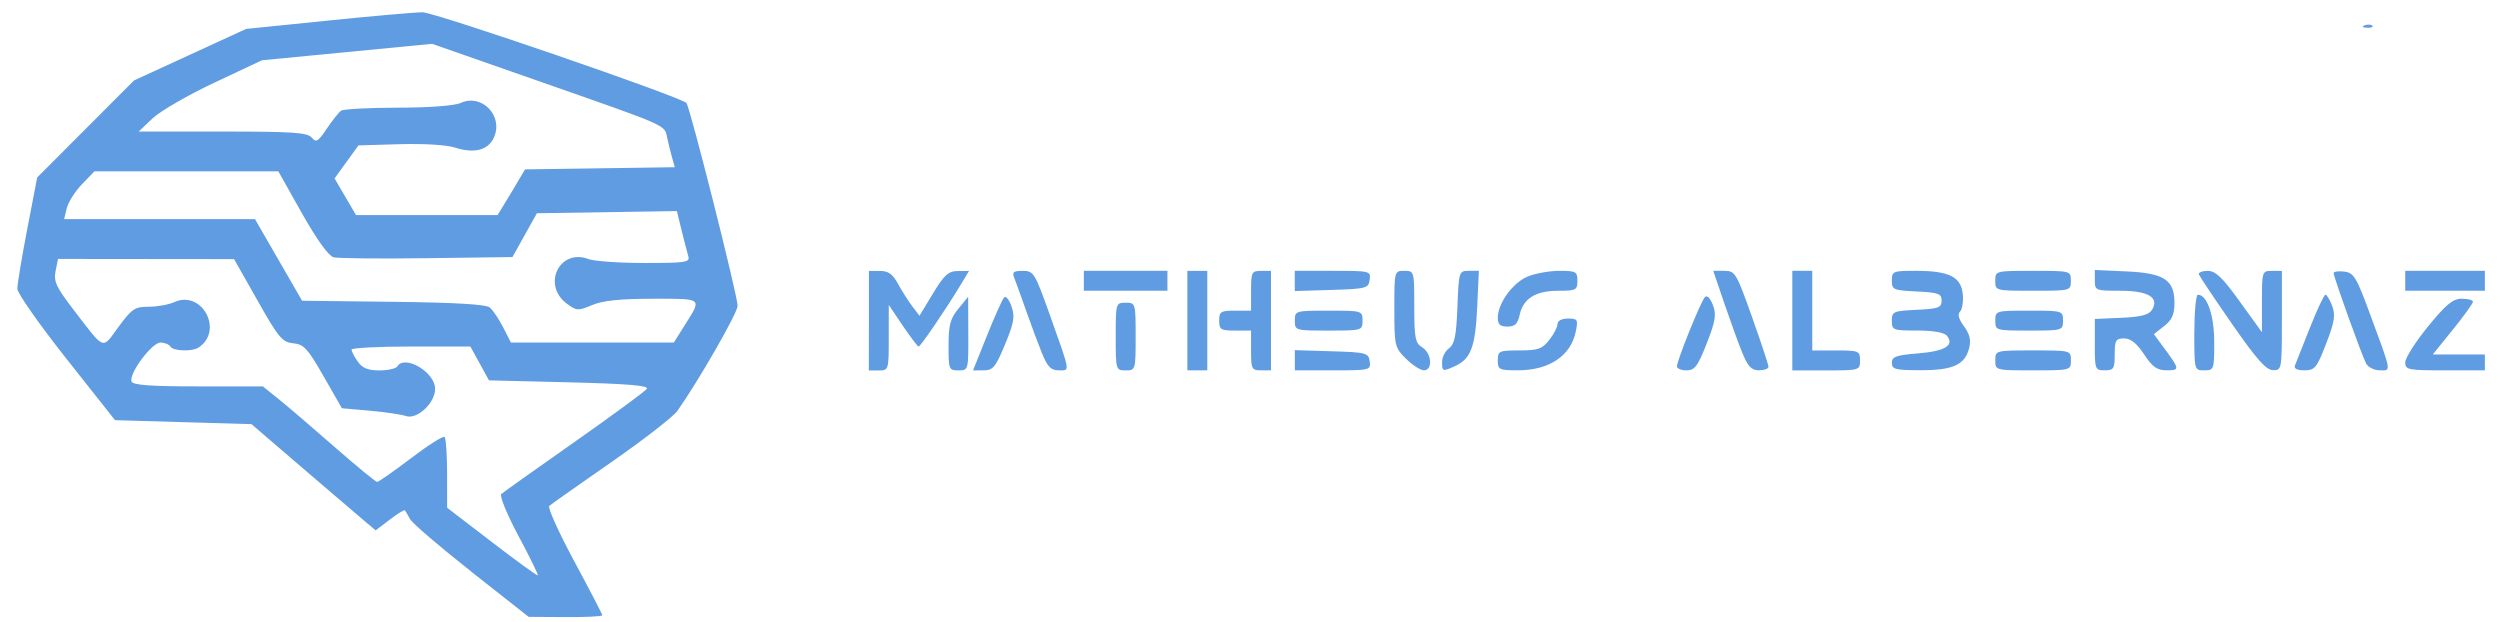
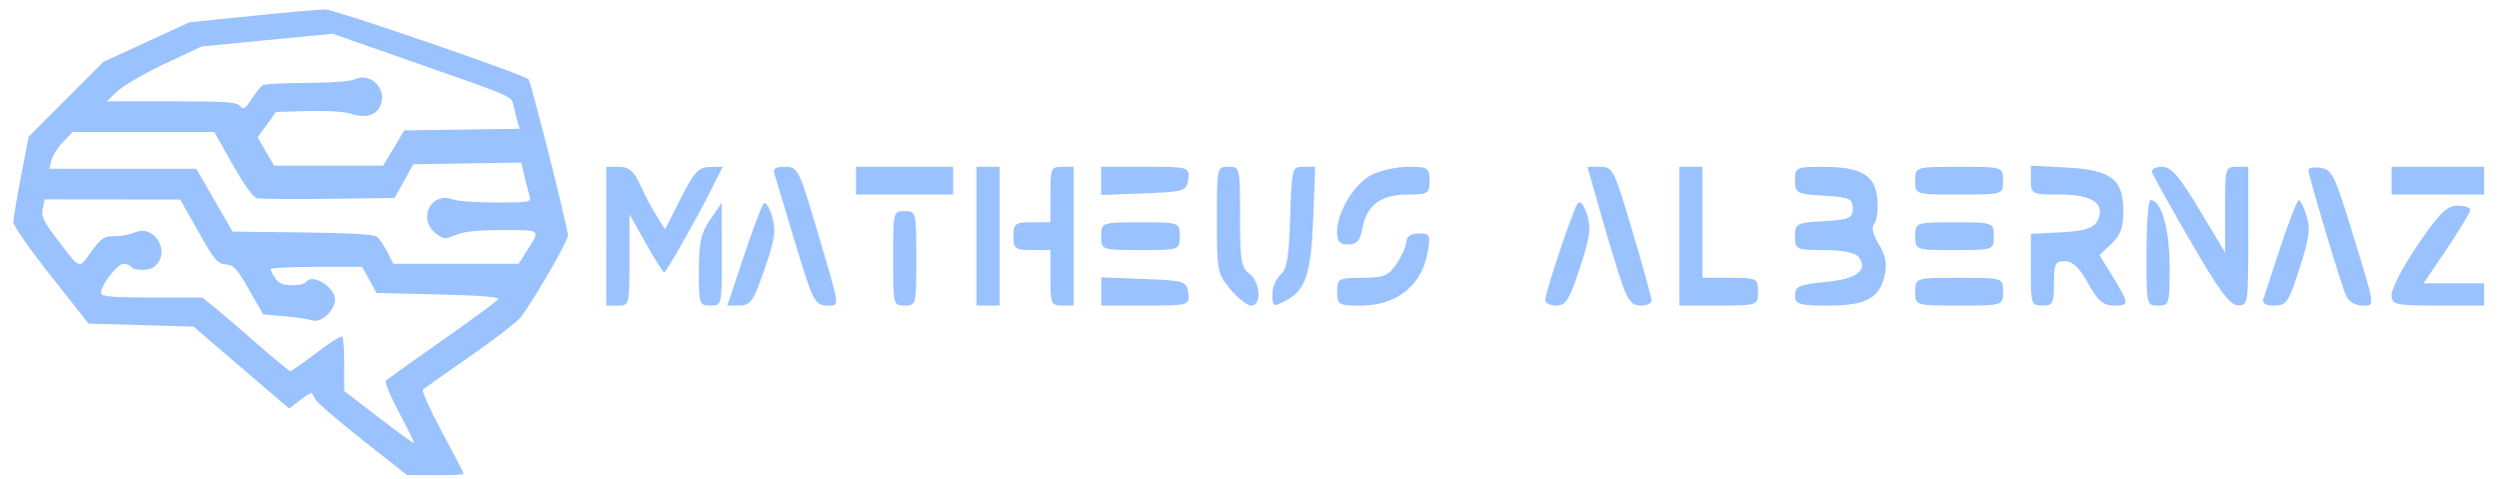
- <svg xmlns="http://www.w3.org/2000/svg" width="201" height="50" viewBox="0 0 53.181 13.229" version="1.1" id="svg5">
+ <svg xmlns="http://www.w3.org/2000/svg" width="261" height="50" viewBox="0 0 69.056 13.229" version="1.1" id="svg5">
  <defs id="defs2" />
  <g id="layer1" transform="translate(0,-283.7708)">
-     <path id="path1463" style="fill:#609ce1;fill-opacity:1;stroke-width:0.085" d="m 52.859,291.649 h -0.847 c -0.791,0 -0.847,-0.011 -0.847,-0.17 0,-0.093 0.218,-0.436 0.484,-0.762 0.389,-0.476 0.53,-0.592 0.72,-0.592 0.13,0 0.236,0.029 0.236,0.065 0,0.036 -0.192,0.302 -0.427,0.593 l -0.427,0.528 H 52.305 52.859 Z m 0,-1.693 h -0.847 -0.847 v -0.212 -0.212 H 52.012 52.859 Z m -2.394,-5.639 c -0.028,-0.028 -0.101,-0.031 -0.162,-0.007 -0.068,0.027 -0.047,0.047 0.051,0.051 0.089,0.004 0.139,-0.016 0.111,-0.044 z m -40.438,11.614 c -0.67,-0.527 -1.257,-1.03 -1.304,-1.117 -0.047,-0.087 -0.096,-0.172 -0.109,-0.188 -0.013,-0.016 -0.159,0.073 -0.324,0.199 l -0.299,0.228 -0.286,-0.241 c -0.157,-0.133 -0.752,-0.641 -1.321,-1.13 l -1.035,-0.889 -1.451,-0.042 -1.451,-0.042 -1.038,-1.312 c -0.571,-0.722 -1.039,-1.389 -1.04,-1.482 -0.001,-0.093 0.093,-0.664 0.21,-1.269 l 0.212,-1.1 1.03,-1.032 1.03,-1.032 1.192,-0.548 1.192,-0.548 1.738,-0.177 c 0.956,-0.098 1.863,-0.177 2.016,-0.177 0.26,0 5.494,1.799 5.613,1.93 0.075,0.082 1.089,4.099 1.089,4.314 0,0.149 -0.822,1.583 -1.28,2.234 -0.086,0.123 -0.719,0.614 -1.407,1.092 -0.688,0.478 -1.282,0.897 -1.32,0.931 -0.038,0.034 0.2,0.561 0.529,1.172 0.329,0.61 0.599,1.13 0.599,1.154 0,0.024 -0.352,0.042 -0.783,0.039 l -0.783,-0.005 -1.218,-0.959 z m 1,-0.764 c -0.241,-0.451 -0.405,-0.85 -0.364,-0.887 0.041,-0.036 0.741,-0.534 1.556,-1.106 0.815,-0.572 1.509,-1.082 1.542,-1.134 0.043,-0.067 -0.425,-0.106 -1.649,-0.136 l -1.71,-0.042 -0.198,-0.36 -0.198,-0.36 H 8.742 c -0.695,0 -1.264,0.03 -1.264,0.066 0,0.036 0.059,0.151 0.132,0.254 0.098,0.14 0.217,0.188 0.461,0.188 0.181,0 0.352,-0.038 0.381,-0.085 0.159,-0.257 0.804,0.124 0.804,0.476 0,0.302 -0.381,0.66 -0.619,0.58 -0.102,-0.034 -0.451,-0.086 -0.775,-0.114 l -0.589,-0.052 -0.388,-0.677 C 6.546,291.184 6.464,291.095 6.237,291.073 6.004,291.05 5.927,290.958 5.479,290.165 l -0.499,-0.882 -1.873,-0.002 -1.873,-0.002 -0.052,0.258 c -0.044,0.219 0.013,0.342 0.385,0.826 0.676,0.879 0.596,0.849 0.953,0.363 0.285,-0.388 0.347,-0.43 0.643,-0.43 0.18,0 0.425,-0.044 0.543,-0.098 0.589,-0.268 1.06,0.605 0.52,0.965 -0.137,0.091 -0.541,0.078 -0.601,-0.02 -0.029,-0.047 -0.124,-0.085 -0.213,-0.085 -0.181,0 -0.672,0.659 -0.614,0.826 0.027,0.079 0.389,0.106 1.415,0.106 h 1.378 l 0.342,0.275 c 0.188,0.151 0.722,0.609 1.187,1.016 0.465,0.407 0.871,0.741 0.903,0.741 0.032,0 0.355,-0.227 0.72,-0.504 0.364,-0.277 0.686,-0.48 0.715,-0.452 0.029,0.029 0.053,0.38 0.053,0.779 l 6.77e-4,0.727 0.952,0.73 c 0.523,0.402 0.963,0.721 0.977,0.708 0.014,-0.012 -0.172,-0.391 -0.413,-0.842 z m 3.524,-4.455 c 0.388,-0.614 0.419,-0.586 -0.662,-0.586 -0.694,0 -1.064,0.038 -1.292,0.134 -0.301,0.126 -0.333,0.124 -0.54,-0.03 -0.536,-0.4 -0.154,-1.183 0.463,-0.948 0.12,0.045 0.656,0.083 1.191,0.083 0.888,0 0.97,-0.013 0.93,-0.148 -0.024,-0.082 -0.089,-0.33 -0.143,-0.552 l -0.099,-0.404 -1.489,0.023 -1.489,0.023 -0.26,0.466 -0.26,0.466 -1.817,0.024 c -1,0.013 -1.894,0.005 -1.987,-0.019 -0.107,-0.027 -0.354,-0.37 -0.673,-0.934 L 5.921,287.416 H 3.964 2.008 l -0.265,0.275 c -0.146,0.151 -0.291,0.38 -0.322,0.508 l -0.057,0.233 H 3.394 5.424 l 0.501,0.868 0.501,0.868 1.937,0.023 c 1.318,0.015 1.975,0.054 2.056,0.121 0.065,0.054 0.193,0.244 0.284,0.422 l 0.165,0.323 h 1.733 1.733 z m -3.671,-2.851 0.289,-0.487 1.593,-0.023 1.593,-0.023 -0.054,-0.189 c -0.03,-0.104 -0.077,-0.298 -0.107,-0.431 -0.063,-0.29 0.078,-0.227 -2.79,-1.231 l -2.212,-0.774 -1.81,0.175 -1.81,0.175 -1.016,0.478 c -0.559,0.263 -1.149,0.604 -1.311,0.758 l -0.295,0.28 h 1.787 c 1.498,0 1.805,0.021 1.894,0.129 0.093,0.112 0.136,0.086 0.321,-0.191 0.118,-0.176 0.255,-0.347 0.305,-0.382 0.05,-0.034 0.594,-0.063 1.209,-0.064 0.665,-7.7e-4 1.205,-0.041 1.333,-0.1 0.452,-0.206 0.916,0.277 0.707,0.736 -0.122,0.268 -0.416,0.345 -0.817,0.216 -0.184,-0.06 -0.667,-0.09 -1.187,-0.075 l -0.877,0.026 -0.254,0.351 -0.254,0.351 0.228,0.39 0.228,0.39 h 1.506 1.506 z m 7.604,2.731 v -1.058 h 0.235 c 0.178,0 0.271,0.067 0.384,0.275 0.082,0.151 0.219,0.366 0.303,0.477 l 0.154,0.202 0.287,-0.475 c 0.239,-0.395 0.328,-0.475 0.527,-0.477 l 0.24,-0.002 -0.192,0.318 c -0.311,0.514 -0.841,1.291 -0.881,1.291 -0.02,0 -0.171,-0.2 -0.336,-0.443 l -0.299,-0.443 v 0.697 c 0,0.687 -0.003,0.697 -0.212,0.697 h -0.212 z m 1.694,0.529 c 3.38e-4,-0.436 0.037,-0.574 0.209,-0.783 l 0.208,-0.254 0.003,0.783 c 0.003,0.78 0.002,0.783 -0.209,0.783 -0.203,0 -0.212,-0.021 -0.211,-0.529 z m 0.818,-0.212 c 0.163,-0.407 0.327,-0.772 0.364,-0.811 0.037,-0.038 0.108,0.047 0.157,0.19 0.076,0.219 0.054,0.346 -0.138,0.81 -0.2,0.483 -0.256,0.551 -0.454,0.551 l -0.226,6.7e-4 0.297,-0.741 z m 1.171,0.381 c -0.08,-0.198 -0.233,-0.607 -0.339,-0.91 -0.106,-0.303 -0.22,-0.617 -0.253,-0.699 -0.049,-0.121 -0.015,-0.148 0.182,-0.148 0.232,0 0.256,0.04 0.581,0.952 0.439,1.236 0.428,1.164 0.185,1.164 -0.166,0 -0.239,-0.073 -0.355,-0.36 z m 1.567,-0.36 c 0,-0.711 0.003,-0.72 0.212,-0.72 0.209,0 0.212,0.009 0.212,0.72 0,0.711 -0.003,0.72 -0.212,0.72 -0.209,0 -0.212,-0.009 -0.212,-0.72 z m 1.524,-0.339 v -1.058 h 0.212 0.212 v 1.058 1.058 h -0.212 -0.212 z m 1.355,0.635 v -0.423 h -0.339 c -0.305,0 -0.339,-0.021 -0.339,-0.212 0,-0.191 0.034,-0.212 0.339,-0.212 h 0.339 v -0.423 c 0,-0.395 0.014,-0.423 0.212,-0.423 h 0.212 v 1.058 1.058 h -0.212 c -0.198,0 -0.212,-0.028 -0.212,-0.423 z m 0.931,0.208 v -0.215 l 0.783,0.024 c 0.739,0.023 0.785,0.035 0.81,0.215 0.026,0.186 0.009,0.191 -0.783,0.191 h -0.81 z m 2.364,-0.033 c -0.239,-0.239 -0.247,-0.275 -0.247,-1.058 0,-0.808 6.23e-4,-0.811 0.212,-0.811 0.21,0 0.212,0.006 0.212,0.761 0,0.67 0.02,0.774 0.169,0.867 0.204,0.127 0.23,0.488 0.036,0.488 -0.073,0 -0.245,-0.111 -0.381,-0.247 z m 0.769,0.066 c 0,-0.1 0.067,-0.23 0.148,-0.289 0.118,-0.086 0.154,-0.266 0.178,-0.877 0.029,-0.757 0.033,-0.769 0.243,-0.769 h 0.213 l -0.036,0.783 c -0.038,0.832 -0.136,1.091 -0.47,1.243 -0.267,0.121 -0.276,0.118 -0.276,-0.09 z m 1.185,-0.03 c 0,-0.2 0.026,-0.212 0.46,-0.212 0.396,0 0.484,-0.031 0.635,-0.223 0.097,-0.123 0.175,-0.275 0.175,-0.339 0,-0.068 0.091,-0.116 0.222,-0.116 0.205,0 0.218,0.021 0.168,0.27 -0.104,0.522 -0.563,0.831 -1.233,0.831 -0.4,0 -0.428,-0.014 -0.428,-0.212 z m 3.81,0.129 c 0,-0.125 0.51,-1.388 0.596,-1.476 0.045,-0.046 0.113,0.023 0.169,0.168 0.078,0.206 0.057,0.337 -0.131,0.818 -0.191,0.487 -0.255,0.573 -0.429,0.573 -0.112,0 -0.204,-0.037 -0.204,-0.083 z m 1.396,-0.277 c -0.081,-0.198 -0.254,-0.674 -0.385,-1.058 l -0.238,-0.699 h 0.238 c 0.227,0 0.254,0.045 0.587,0.983 0.192,0.541 0.35,1.017 0.35,1.058 0,0.042 -0.091,0.075 -0.202,0.075 -0.159,0 -0.234,-0.078 -0.349,-0.36 z m 1.059,-0.699 v -1.058 h 0.212 0.212 v 0.847 0.847 h 0.508 c 0.485,0 0.508,0.009 0.508,0.212 0,0.209 -0.009,0.212 -0.72,0.212 h -0.72 z m 2.117,0.901 c 0,-0.133 0.086,-0.165 0.561,-0.203 0.573,-0.046 0.778,-0.174 0.609,-0.377 -0.056,-0.068 -0.294,-0.109 -0.63,-0.109 -0.517,0 -0.54,-0.009 -0.54,-0.208 0,-0.196 0.031,-0.209 0.529,-0.233 0.464,-0.022 0.529,-0.046 0.529,-0.195 0,-0.149 -0.065,-0.172 -0.529,-0.195 -0.498,-0.024 -0.529,-0.037 -0.529,-0.233 0,-0.198 0.024,-0.208 0.529,-0.206 0.693,0.002 0.944,0.13 0.98,0.498 0.015,0.156 -0.011,0.322 -0.058,0.369 -0.057,0.057 -0.029,0.16 0.084,0.313 0.12,0.163 0.152,0.294 0.112,0.456 -0.091,0.363 -0.34,0.478 -1.03,0.478 -0.545,0 -0.616,-0.018 -0.616,-0.158 z m 2.201,-0.054 c 0,-0.211 0.003,-0.212 0.804,-0.212 0.802,0 0.804,7.6e-4 0.804,0.212 0,0.211 -0.003,0.212 -0.804,0.212 -0.802,0 -0.804,-7.6e-4 -0.804,-0.212 z m 2.117,-0.335 v -0.546 l 0.563,-0.025 c 0.414,-0.018 0.586,-0.062 0.651,-0.166 0.166,-0.264 -0.074,-0.409 -0.674,-0.409 -0.525,0 -0.54,-0.006 -0.54,-0.221 v -0.221 l 0.669,0.03 c 0.808,0.037 1.025,0.179 1.025,0.672 0,0.243 -0.053,0.361 -0.219,0.491 l -0.219,0.172 0.206,0.279 c 0.347,0.469 0.35,0.49 0.068,0.49 -0.207,0 -0.302,-0.067 -0.482,-0.339 -0.157,-0.237 -0.285,-0.339 -0.425,-0.339 -0.177,0 -0.2,0.039 -0.2,0.339 0,0.305 -0.021,0.339 -0.212,0.339 -0.204,0 -0.212,-0.02 -0.212,-0.546 z m 2.117,-0.258 c 0,-0.442 0.034,-0.804 0.075,-0.804 0.197,0 0.348,0.439 0.348,1.013 0,0.579 -0.006,0.596 -0.212,0.596 -0.211,0 -0.212,-0.003 -0.212,-0.804 z m 0.804,-0.179 c -0.373,-0.537 -0.69,-1.011 -0.706,-1.054 -0.016,-0.043 0.068,-0.078 0.185,-0.078 0.169,0 0.312,0.136 0.684,0.653 l 0.471,0.653 v -0.653 c 0,-0.641 0.004,-0.653 0.212,-0.653 h 0.212 v 1.058 c 0,1.042 -0.003,1.058 -0.19,1.054 -0.146,-0.003 -0.35,-0.234 -0.868,-0.98 z m 1.337,0.878 c 0.024,-0.058 0.167,-0.42 0.319,-0.804 0.152,-0.384 0.3,-0.699 0.329,-0.699 0.029,0 0.093,0.107 0.143,0.238 0.074,0.195 0.051,0.339 -0.129,0.804 -0.199,0.516 -0.24,0.566 -0.461,0.566 -0.16,0 -0.228,-0.036 -0.2,-0.106 z m 1.512,-0.042 c -0.095,-0.181 -0.69,-1.838 -0.69,-1.92 0,-0.033 0.101,-0.047 0.225,-0.033 0.202,0.024 0.258,0.115 0.539,0.876 0.479,1.298 0.466,1.225 0.218,1.225 -0.118,0 -0.249,-0.067 -0.292,-0.148 z m -22.788,-0.91 c 0,-0.209 0.009,-0.212 0.72,-0.212 0.711,0 0.72,0.002 0.72,0.212 0,0.209 -0.009,0.212 -0.72,0.212 -0.711,0 -0.72,-0.002 -0.72,-0.212 z m 14.901,0 c 0,-0.209 0.009,-0.212 0.72,-0.212 0.711,0 0.72,0.002 0.72,0.212 0,0.209 -0.009,0.212 -0.72,0.212 -0.711,0 -0.72,-0.002 -0.72,-0.212 z m -10.583,-0.064 c 5.08e-4,-0.304 0.317,-0.741 0.634,-0.873 0.16,-0.067 0.464,-0.122 0.675,-0.122 0.353,0 0.384,0.017 0.384,0.212 0,0.196 -0.029,0.212 -0.404,0.212 -0.483,0 -0.747,0.163 -0.823,0.508 -0.043,0.197 -0.102,0.254 -0.261,0.254 -0.156,0 -0.205,-0.045 -0.205,-0.191 z m -8.806,-0.783 v -0.212 h 0.889 0.889 v 0.212 0.212 H 23.945 23.056 Z m 4.487,0.003 v -0.215 h 0.81 c 0.792,0 0.81,0.004 0.783,0.191 -0.026,0.18 -0.071,0.192 -0.81,0.215 l -0.783,0.024 v -0.215 z m 14.901,-0.003 c 0,-0.211 0.003,-0.212 0.804,-0.212 0.802,0 0.804,7.5e-4 0.804,0.212 0,0.211 -0.003,0.212 -0.804,0.212 -0.802,0 -0.804,-7.6e-4 -0.804,-0.212 z" />
+     <path id="path1463" style="fill:#99c2ff;fill-opacity:1;stroke-width:0.14" d="m 68.645,292.21 h -1.278 c -1.194,0 -1.278,-0.02 -1.278,-0.307 0,-0.169 0.329,-0.79 0.73,-1.38 0.587,-0.861 0.8,-1.072 1.086,-1.072 0.196,0 0.356,0.053 0.356,0.117 0,0.065 -0.29,0.547 -0.645,1.073 l -0.645,0.956 h 0.837 0.837 z m 0,-3.066 h -1.278 -1.278 v -0.383 -0.383 h 1.278 1.278 z m -3.523,-7.727 c -0.041,-0.041 -0.149,-0.046 -0.239,-0.01 -0.099,0.04 -0.07,0.069 0.075,0.075 0.131,0.006 0.205,-0.024 0.164,-0.066 z m -55.094,14.514 c -0.67,-0.527 -1.257,-1.03 -1.304,-1.117 -0.047,-0.087 -0.096,-0.172 -0.109,-0.188 -0.013,-0.016 -0.159,0.073 -0.324,0.199 l -0.299,0.228 -0.286,-0.241 c -0.157,-0.133 -0.752,-0.641 -1.321,-1.13 l -1.035,-0.889 -1.451,-0.042 -1.451,-0.042 -1.038,-1.312 c -0.571,-0.722 -1.039,-1.389 -1.04,-1.482 -0.001,-0.093 0.093,-0.664 0.21,-1.269 l 0.212,-1.1 1.03,-1.032 1.03,-1.032 1.192,-0.548 1.192,-0.548 1.738,-0.177 c 0.956,-0.098 1.863,-0.177 2.016,-0.177 0.26,0 5.494,1.799 5.613,1.93 0.075,0.082 1.089,4.099 1.089,4.314 0,0.149 -0.822,1.583 -1.28,2.234 -0.086,0.123 -0.719,0.614 -1.407,1.092 -0.688,0.478 -1.282,0.897 -1.32,0.931 -0.038,0.034 0.2,0.561 0.529,1.172 0.329,0.61 0.599,1.13 0.599,1.154 0,0.024 -0.352,0.042 -0.783,0.039 l -0.783,-0.005 -1.218,-0.959 z m 1,-0.764 c -0.241,-0.451 -0.405,-0.85 -0.364,-0.887 0.041,-0.036 0.741,-0.534 1.556,-1.106 0.815,-0.572 1.509,-1.082 1.542,-1.134 0.043,-0.067 -0.425,-0.106 -1.649,-0.136 l -1.71,-0.042 -0.198,-0.36 -0.198,-0.36 H 8.742 c -0.695,0 -1.264,0.03 -1.264,0.066 0,0.036 0.059,0.151 0.132,0.254 0.098,0.14 0.217,0.188 0.461,0.188 0.181,0 0.352,-0.038 0.381,-0.085 0.159,-0.257 0.804,0.124 0.804,0.476 0,0.302 -0.381,0.66 -0.619,0.58 -0.102,-0.034 -0.451,-0.086 -0.775,-0.114 l -0.589,-0.052 -0.388,-0.677 C 6.546,291.184 6.464,291.095 6.237,291.073 6.004,291.05 5.927,290.958 5.479,290.165 l -0.499,-0.882 -1.873,-0.002 -1.873,-0.002 -0.052,0.258 c -0.044,0.219 0.013,0.342 0.385,0.826 0.676,0.879 0.596,0.849 0.953,0.363 0.285,-0.388 0.347,-0.43 0.643,-0.43 0.18,0 0.425,-0.044 0.543,-0.098 0.589,-0.268 1.06,0.605 0.52,0.965 -0.137,0.091 -0.541,0.078 -0.601,-0.02 -0.029,-0.047 -0.124,-0.085 -0.213,-0.085 -0.181,0 -0.672,0.659 -0.614,0.826 0.027,0.079 0.389,0.106 1.415,0.106 h 1.378 l 0.342,0.275 c 0.188,0.151 0.722,0.609 1.187,1.016 0.465,0.407 0.871,0.741 0.903,0.741 0.032,0 0.355,-0.227 0.72,-0.504 0.364,-0.277 0.686,-0.48 0.715,-0.452 0.029,0.029 0.053,0.38 0.053,0.779 l 6.77e-4,0.727 0.952,0.73 c 0.523,0.402 0.963,0.721 0.977,0.708 0.014,-0.012 -0.172,-0.391 -0.413,-0.842 z m 3.524,-4.455 c 0.388,-0.614 0.419,-0.586 -0.662,-0.586 -0.694,0 -1.064,0.038 -1.292,0.134 -0.301,0.126 -0.333,0.124 -0.54,-0.03 -0.536,-0.4 -0.154,-1.183 0.463,-0.948 0.12,0.045 0.656,0.083 1.191,0.083 0.888,0 0.97,-0.013 0.93,-0.148 -0.024,-0.082 -0.089,-0.33 -0.143,-0.552 l -0.099,-0.404 -1.489,0.023 -1.489,0.023 -0.26,0.466 -0.26,0.466 -1.817,0.024 c -1,0.013 -1.894,0.005 -1.987,-0.019 -0.107,-0.027 -0.354,-0.37 -0.673,-0.934 L 5.921,287.416 H 3.964 2.008 l -0.265,0.275 c -0.146,0.151 -0.291,0.38 -0.322,0.508 l -0.057,0.233 H 3.394 5.424 l 0.501,0.868 0.501,0.868 1.937,0.023 c 1.318,0.015 1.975,0.054 2.056,0.121 0.065,0.054 0.193,0.244 0.284,0.422 l 0.165,0.323 h 1.733 1.733 z m -3.671,-2.851 0.289,-0.487 1.593,-0.023 1.593,-0.023 -0.054,-0.189 c -0.03,-0.104 -0.077,-0.298 -0.107,-0.431 -0.063,-0.29 0.078,-0.227 -2.79,-1.231 l -2.212,-0.774 -1.81,0.175 -1.81,0.175 -1.016,0.478 c -0.559,0.263 -1.149,0.604 -1.311,0.758 l -0.295,0.28 h 1.787 c 1.498,0 1.805,0.021 1.894,0.129 0.093,0.112 0.136,0.086 0.321,-0.191 0.118,-0.176 0.255,-0.347 0.305,-0.382 0.05,-0.034 0.594,-0.063 1.209,-0.064 0.665,-7.7e-4 1.205,-0.041 1.333,-0.1 0.452,-0.206 0.916,0.277 0.707,0.736 -0.122,0.268 -0.416,0.345 -0.817,0.216 -0.184,-0.06 -0.667,-0.09 -1.187,-0.075 l -0.877,0.026 -0.254,0.351 -0.254,0.351 0.228,0.39 0.228,0.39 h 1.506 1.506 z m 5.874,2.433 v -1.916 h 0.354 c 0.268,0 0.409,0.121 0.58,0.498 0.124,0.274 0.33,0.663 0.458,0.864 l 0.232,0.366 0.434,-0.859 c 0.361,-0.715 0.495,-0.86 0.796,-0.864 l 0.362,-0.004 -0.29,0.575 c -0.469,0.93 -1.27,2.338 -1.33,2.338 -0.031,0 -0.259,-0.361 -0.506,-0.803 l -0.451,-0.803 v 1.263 c 0,1.245 -0.004,1.263 -0.32,1.263 h -0.32 z m 2.557,0.958 c 5.11e-4,-0.79 0.056,-1.039 0.315,-1.418 l 0.314,-0.46 0.004,1.418 c 0.004,1.412 0.003,1.418 -0.315,1.418 -0.307,0 -0.319,-0.038 -0.319,-0.958 z m 1.235,-0.383 c 0.247,-0.738 0.494,-1.398 0.549,-1.468 0.056,-0.07 0.162,0.085 0.237,0.343 0.115,0.396 0.082,0.627 -0.208,1.467 -0.302,0.875 -0.386,0.997 -0.686,0.998 l -0.341,10e-4 0.448,-1.341 z m 1.767,0.69 c -0.121,-0.358 -0.352,-1.1 -0.512,-1.648 -0.16,-0.548 -0.332,-1.117 -0.382,-1.265 -0.074,-0.218 -0.023,-0.268 0.274,-0.268 0.35,0 0.387,0.073 0.876,1.725 0.663,2.238 0.646,2.108 0.279,2.108 -0.251,0 -0.36,-0.133 -0.536,-0.652 z m 2.366,-0.652 c 0,-1.288 0.004,-1.303 0.32,-1.303 0.316,0 0.32,0.016 0.32,1.303 0,1.288 -0.004,1.303 -0.32,1.303 -0.316,0 -0.32,-0.016 -0.32,-1.303 z m 2.301,-0.613 v -1.916 h 0.32 0.32 v 1.916 1.916 h -0.32 -0.32 z m 2.045,1.15 v -0.767 h -0.511 c -0.46,0 -0.511,-0.038 -0.511,-0.383 0,-0.345 0.051,-0.383 0.511,-0.383 h 0.511 v -0.767 c 0,-0.715 0.021,-0.767 0.32,-0.767 h 0.32 v 1.916 1.916 h -0.32 c -0.298,0 -0.32,-0.051 -0.32,-0.767 z m 1.406,0.378 v -0.389 l 1.182,0.044 c 1.116,0.042 1.185,0.064 1.223,0.389 0.04,0.337 0.013,0.345 -1.182,0.345 h -1.223 z m 3.569,-0.059 c -0.361,-0.433 -0.374,-0.498 -0.374,-1.916 0,-1.464 9.41e-4,-1.468 0.32,-1.468 0.317,0 0.32,0.011 0.32,1.379 0,1.212 0.031,1.402 0.256,1.57 0.307,0.23 0.347,0.884 0.054,0.884 -0.111,0 -0.37,-0.202 -0.575,-0.448 z m 1.16,0.12 c 0,-0.18 0.101,-0.416 0.224,-0.524 0.178,-0.156 0.233,-0.481 0.268,-1.588 0.044,-1.372 0.049,-1.392 0.367,-1.392 h 0.322 l -0.054,1.418 c -0.058,1.506 -0.206,1.975 -0.71,2.25 -0.402,0.22 -0.416,0.214 -0.416,-0.164 z m 1.789,-0.055 c 0,-0.362 0.039,-0.383 0.694,-0.383 0.597,0 0.731,-0.056 0.959,-0.404 0.146,-0.222 0.265,-0.498 0.265,-0.613 0,-0.124 0.137,-0.209 0.335,-0.209 0.309,0 0.329,0.038 0.254,0.488 -0.158,0.945 -0.85,1.505 -1.861,1.505 -0.603,0 -0.645,-0.025 -0.645,-0.383 z m 5.751,0.234 c 0,-0.226 0.77,-2.513 0.899,-2.674 0.067,-0.083 0.171,0.041 0.254,0.305 0.118,0.373 0.087,0.611 -0.198,1.481 -0.288,0.881 -0.385,1.037 -0.647,1.037 -0.17,0 -0.308,-0.067 -0.308,-0.149 z m 2.107,-0.502 c -0.122,-0.358 -0.383,-1.221 -0.581,-1.916 l -0.36,-1.265 H 44.224 c 0.342,0 0.383,0.082 0.887,1.78 0.29,0.979 0.528,1.841 0.528,1.916 0,0.075 -0.138,0.137 -0.306,0.137 -0.24,0 -0.353,-0.141 -0.527,-0.652 z m 1.599,-1.265 v -1.916 h 0.32 0.32 v 1.533 1.533 h 0.767 c 0.733,0 0.767,0.016 0.767,0.383 0,0.379 -0.013,0.383 -1.086,0.383 h -1.086 z m 3.195,1.631 c 0,-0.242 0.13,-0.298 0.847,-0.367 0.864,-0.083 1.175,-0.314 0.919,-0.684 -0.085,-0.123 -0.444,-0.197 -0.951,-0.197 -0.78,0 -0.815,-0.016 -0.815,-0.376 0,-0.354 0.046,-0.379 0.799,-0.422 0.701,-0.04 0.799,-0.083 0.799,-0.352 0,-0.269 -0.098,-0.312 -0.799,-0.352 -0.752,-0.043 -0.799,-0.068 -0.799,-0.422 0,-0.359 0.036,-0.376 0.799,-0.374 1.046,0.004 1.426,0.235 1.479,0.902 0.023,0.283 -0.017,0.584 -0.087,0.668 -0.086,0.103 -0.044,0.291 0.126,0.568 0.181,0.294 0.23,0.533 0.168,0.827 -0.137,0.657 -0.513,0.866 -1.555,0.866 -0.822,0 -0.93,-0.033 -0.93,-0.286 z m 3.323,-0.098 c 0,-0.382 0.004,-0.383 1.214,-0.383 1.21,0 1.214,10e-4 1.214,0.383 0,0.382 -0.004,0.383 -1.214,0.383 -1.21,0 -1.214,-10e-4 -1.214,-0.383 z m 3.195,-0.606 v -0.99 l 0.849,-0.045 c 0.625,-0.033 0.885,-0.113 0.983,-0.301 0.25,-0.477 -0.112,-0.741 -1.017,-0.741 -0.793,0 -0.815,-0.011 -0.815,-0.4 v -0.4 l 1.009,0.055 c 1.22,0.066 1.547,0.324 1.547,1.217 0,0.439 -0.079,0.653 -0.33,0.89 l -0.33,0.311 0.311,0.505 c 0.524,0.849 0.528,0.888 0.103,0.888 -0.312,0 -0.456,-0.121 -0.727,-0.613 -0.236,-0.428 -0.429,-0.613 -0.641,-0.613 -0.268,0 -0.303,0.07 -0.303,0.613 0,0.552 -0.032,0.613 -0.32,0.613 -0.308,0 -0.32,-0.036 -0.32,-0.99 z m 3.195,-0.467 c 0,-0.801 0.051,-1.456 0.113,-1.456 0.298,0 0.526,0.796 0.526,1.834 0,1.048 -0.009,1.079 -0.32,1.079 -0.318,0 -0.32,-0.005 -0.32,-1.456 z m 1.214,-0.325 c -0.562,-0.972 -1.042,-1.831 -1.065,-1.909 -0.023,-0.078 0.102,-0.142 0.279,-0.142 0.255,0 0.47,0.247 1.033,1.183 l 0.711,1.183 v -1.183 c 0,-1.16 0.006,-1.183 0.32,-1.183 h 0.32 v 1.916 c 0,1.887 -0.004,1.916 -0.288,1.909 -0.22,-0.005 -0.528,-0.423 -1.31,-1.774 z m 2.018,1.59 c 0.036,-0.105 0.252,-0.761 0.481,-1.456 0.229,-0.696 0.452,-1.265 0.496,-1.265 0.044,0 0.141,0.194 0.215,0.431 0.111,0.354 0.077,0.614 -0.195,1.456 -0.301,0.934 -0.363,1.026 -0.696,1.026 -0.242,0 -0.344,-0.065 -0.301,-0.192 z m 2.283,-0.077 c -0.143,-0.328 -1.042,-3.328 -1.042,-3.477 0,-0.059 0.153,-0.086 0.34,-0.059 0.305,0.043 0.389,0.208 0.813,1.587 0.723,2.35 0.704,2.218 0.33,2.218 -0.178,0 -0.376,-0.12 -0.441,-0.268 z m -34.4,-1.648 c 0,-0.379 0.013,-0.383 1.086,-0.383 1.074,0 1.086,0.004 1.086,0.383 0,0.379 -0.013,0.383 -1.086,0.383 -1.074,0 -1.086,-0.004 -1.086,-0.383 z m 22.494,0 c 0,-0.379 0.013,-0.383 1.086,-0.383 1.074,0 1.086,0.004 1.086,0.383 0,0.379 -0.013,0.383 -1.086,0.383 -1.074,0 -1.086,-0.004 -1.086,-0.383 z m -15.976,-0.115 c 7.68e-4,-0.551 0.479,-1.341 0.957,-1.581 0.242,-0.121 0.701,-0.221 1.02,-0.221 0.533,0 0.579,0.031 0.579,0.383 0,0.355 -0.044,0.383 -0.611,0.383 -0.729,0 -1.128,0.295 -1.243,0.92 -0.065,0.356 -0.154,0.46 -0.394,0.46 -0.236,0 -0.309,-0.082 -0.309,-0.345 z m -13.293,-1.418 v -0.383 h 1.342 1.342 v 0.383 0.383 h -1.342 -1.342 z m 6.774,0.005 v -0.389 h 1.223 c 1.195,0 1.222,0.007 1.182,0.345 -0.039,0.326 -0.107,0.347 -1.223,0.389 l -1.182,0.044 v -0.389 z m 22.494,-0.005 c 0,-0.382 0.004,-0.383 1.214,-0.383 1.21,0 1.214,10e-4 1.214,0.383 0,0.382 -0.004,0.383 -1.214,0.383 -1.21,0 -1.214,-0.001 -1.214,-0.383 z" />
  </g>
</svg>
